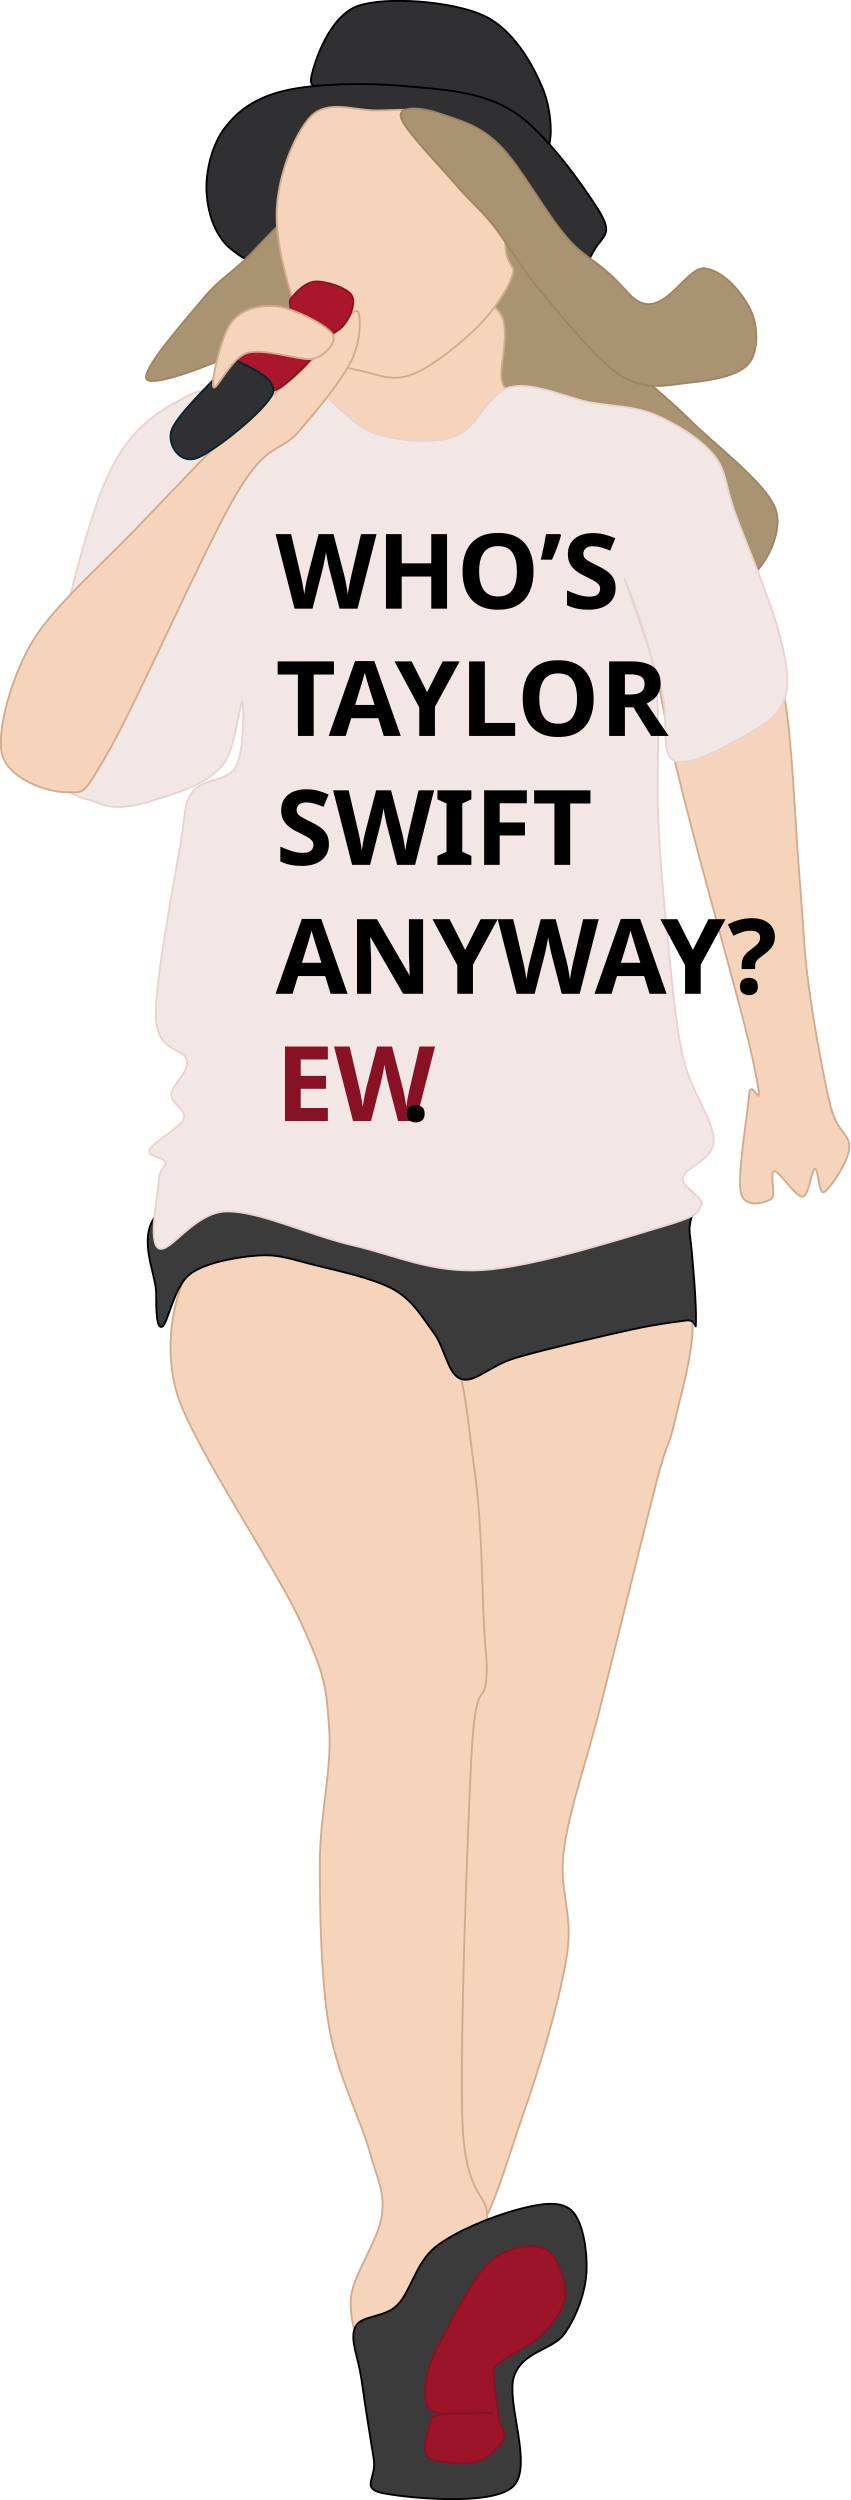
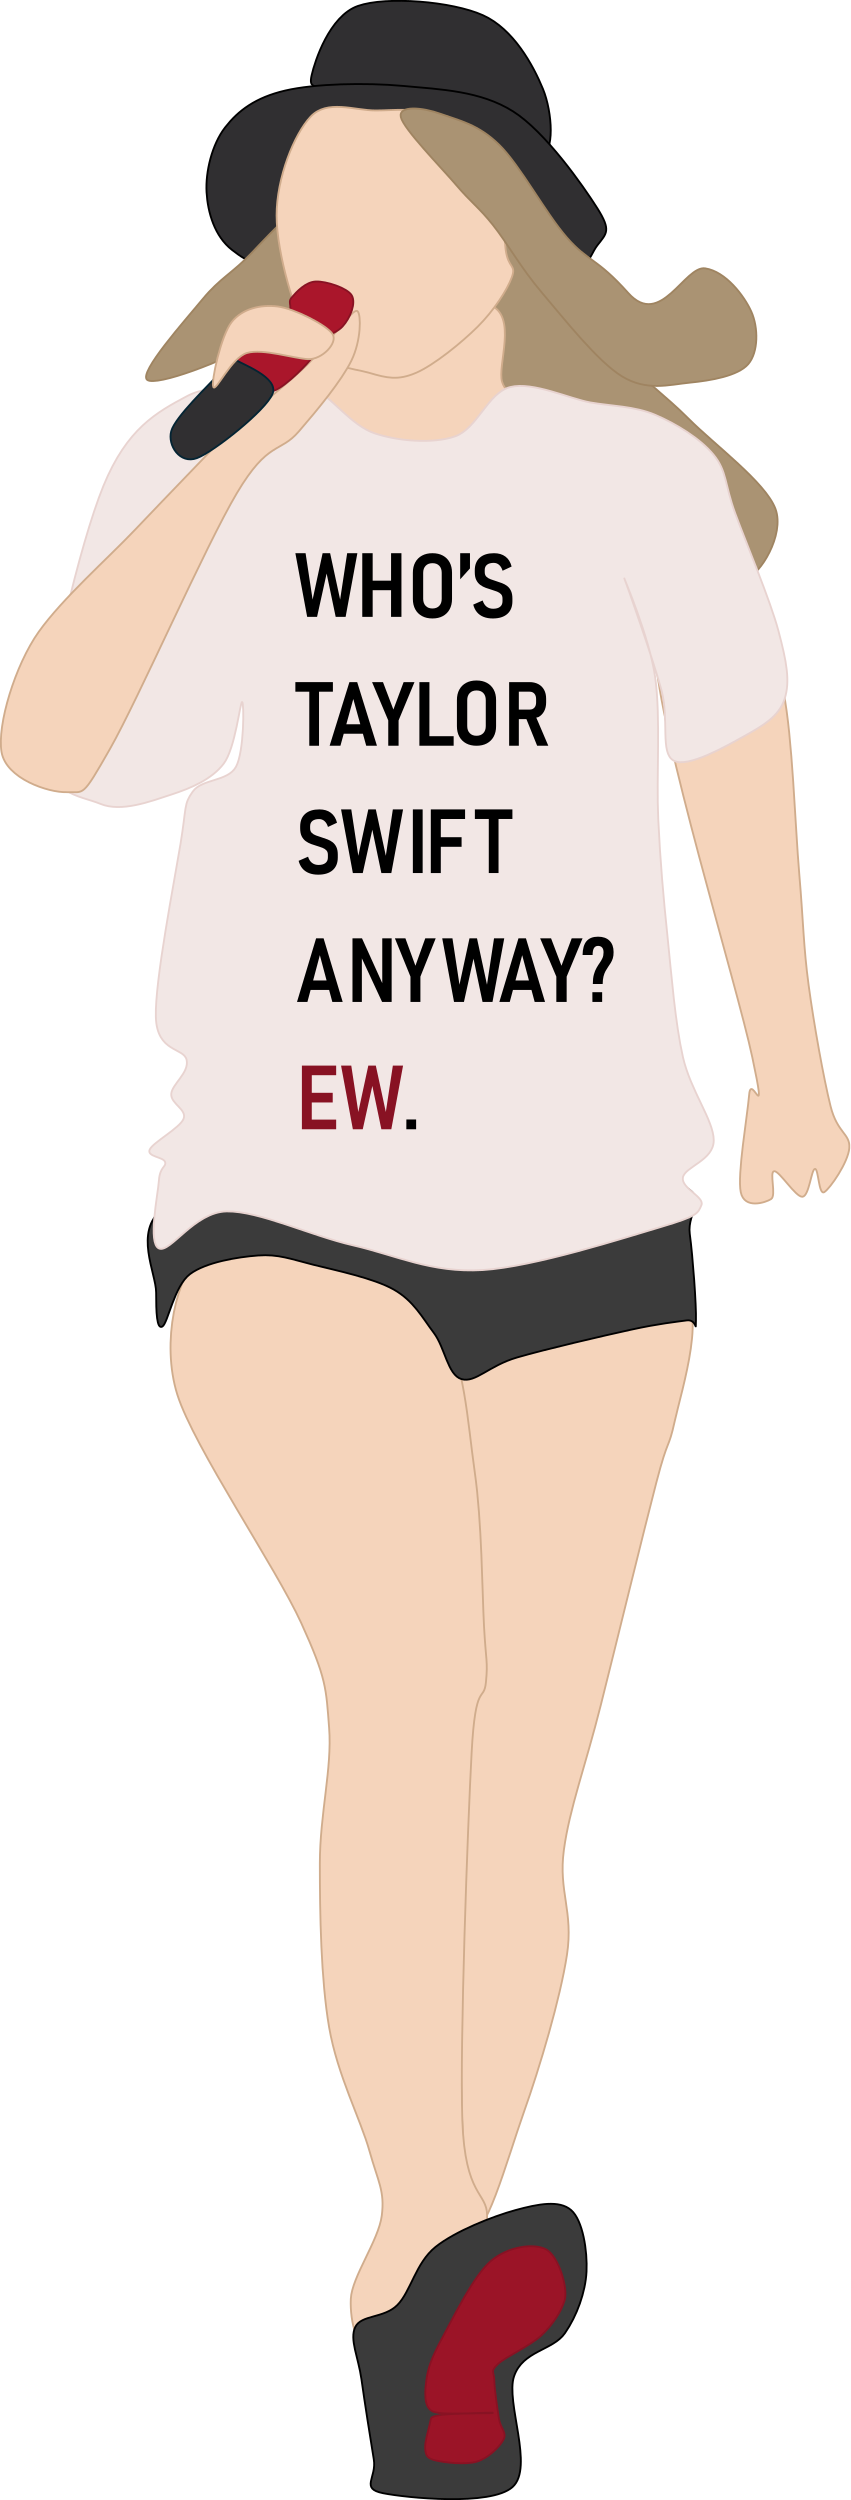
<svg xmlns="http://www.w3.org/2000/svg" width="521" height="1532" xml:space="preserve" overflow="hidden">
  <g transform="translate(-886 -499)">
    <path d="M1077 545.016C1078.88 536.543 1087.86 508.767 1105.34 502.647 1122.82 496.527 1162.97 499.823 1181.87 508.297 1200.77 516.77 1212.81 539.132 1218.72 553.49 1224.62 567.849 1226.04 593.035 1217.3 594.447 1208.56 595.859 1186.83 568.79 1166.28 561.964 1145.73 555.138 1109.83 554.902 1094 553.49 1078.18 552.078 1075.11 553.49 1077 545.016Z" stroke="#000000" stroke-width="1.146" stroke-miterlimit="8" fill="#302F31" fill-rule="evenodd" />
    <path d="M1133.04 551.659C1109.78 549.536 1078.95 550.244 1060.76 554.489 1042.58 558.735 1031.95 566.754 1023.92 577.133 1015.89 587.511 1011.87 604.258 1012.58 616.759 1013.29 629.26 1017.54 643.883 1028.17 652.139 1038.8 660.394 1044.7 663.225 1076.35 666.291 1108 669.357 1188.78 673.367 1218.07 670.537 1247.36 667.706 1246.42 656.62 1252.09 649.308 1257.75 641.997 1260.71 640.345 1252.09 626.665 1243.46 612.985 1220.2 579.727 1200.36 567.226 1180.52 554.725 1156.31 553.782 1133.04 551.659Z" stroke="#000000" stroke-width="1.146" stroke-miterlimit="8" fill="#302F31" fill-rule="evenodd" />
    <path d="M1168.38 598.592C1161.76 600.486 1168.06 632.066 1172.16 655.434 1176.26 678.802 1183.19 721.434 1192.95 738.803 1202.72 756.171 1209.65 747.013 1230.76 759.645 1251.87 772.277 1300.7 799.119 1319.6 814.592 1338.51 830.066 1337.25 853.119 1344.18 852.487 1351.11 851.856 1367.18 826.908 1361.19 810.803 1355.2 794.698 1324.01 771.645 1308.26 755.855 1292.51 740.066 1282.74 734.697 1266.67 716.066 1250.61 697.434 1227.29 663.644 1211.86 644.066 1196.42 624.487 1175 596.697 1168.38 598.592Z" stroke="#9F8461" stroke-width="1.146" stroke-miterlimit="8" fill="#AA9373" fill-rule="evenodd" />
    <path d="M1085.94 615.595C1093.51 617.499 1093.19 649.552 1085.94 665.102 1078.68 680.653 1060.7 697.79 1042.41 708.897 1024.11 720.004 981.524 736.19 976.161 731.747 970.798 727.304 999.505 695.251 1010.23 682.239 1020.96 669.228 1028.53 666.372 1040.51 653.677 1052.5 640.983 1078.37 613.69 1085.94 615.595Z" stroke="#9F8461" stroke-width="1.146" stroke-miterlimit="8" fill="#AA9373" fill-rule="evenodd" />
    <path d="M1301.4 1290.31C1281.89 1283.69 1206.06 1319.62 1182.46 1330.03 1158.86 1340.43 1162.01 1317.73 1159.81 1352.72 1157.6 1387.71 1167.99 1483.23 1169.25 1539.97 1170.5 1596.71 1166.41 1639.58 1167.36 1693.17 1168.3 1746.76 1168.3 1844.8 1174.91 1861.5 1181.52 1878.21 1197.25 1820.84 1207 1793.41 1216.76 1765.99 1229.34 1723.75 1233.43 1696.95 1237.53 1670.16 1228.09 1658.18 1231.55 1632.65 1235.01 1607.11 1244.76 1581.26 1254.2 1543.75 1263.64 1506.24 1280.63 1436.57 1288.18 1407.57 1295.74 1378.57 1295.42 1388.34 1299.51 1369.75 1303.6 1351.15 1320.91 1296.93 1301.4 1290.31Z" stroke="#D0AC8C" stroke-width="1.146" stroke-miterlimit="8" fill="#F5D4BB" fill-rule="evenodd" />
    <path d="M1089.59 1272.34C1113.95 1279.59 1141.47 1288.73 1156.03 1310.16 1170.58 1331.6 1172.48 1370.05 1176.91 1400.94 1181.34 1431.83 1181.46 1474.03 1182.6 1495.5 1183.75 1516.97 1185.05 1516.85 1183.79 1529.78 1182.52 1542.7 1177.42 1528.32 1175.01 1573.04 1172.6 1617.76 1167.73 1750.81 1169.31 1798.09 1170.9 1845.37 1184.5 1842.22 1184.5 1856.72 1184.5 1871.22 1180.7 1871.53 1169.31 1885.09 1157.93 1898.64 1127.56 1934.26 1116.17 1938.04 1104.78 1941.82 1100.35 1921.34 1100.98 1907.78 1101.61 1894.23 1118.06 1871.85 1119.96 1856.72 1121.86 1841.59 1117.75 1836.23 1112.37 1817 1106.99 1797.78 1092.76 1770.67 1087.69 1741.36 1082.63 1712.04 1082 1671.7 1082 1641.12 1082 1610.55 1089.59 1582.5 1087.69 1557.91 1085.8 1533.32 1086.11 1527.65 1070.61 1493.61 1055.11 1459.57 1004.81 1385.81 994.684 1353.66 984.56 1321.51 994.051 1280.22 1009.87 1266.66 1025.69 1253.11 1065.23 1265.09 1089.59 1272.34Z" stroke="#D0AC8C" stroke-width="1.146" stroke-miterlimit="8" fill="#F5D4BB" fill-rule="evenodd" />
    <path d="M1335.51 863.559C1322.41 859.524 1285.65 851.93 1287.57 899.159 1289.49 946.389 1337.43 1101.84 1347.02 1146.94 1356.61 1192.03 1346.28 1155.95 1345.1 1169.72 1343.92 1183.5 1337.71 1218.9 1339.94 1229.58 1342.18 1240.26 1355.11 1235.95 1358.52 1233.8 1361.94 1231.66 1357.25 1216.95 1360.44 1216.71 1363.64 1216.48 1373.55 1232.61 1377.7 1232.38 1381.85 1232.14 1383.13 1215.76 1385.37 1215.29 1387.61 1214.81 1387.61 1231.67 1391.12 1229.53 1394.64 1227.39 1405.83 1211.25 1406.46 1202.47 1407.1 1193.69 1399.11 1193.45 1394.96 1176.84 1390.8 1160.23 1384.73 1126.53 1381.54 1102.79 1378.34 1079.06 1378.34 1064.34 1375.78 1034.44 1373.23 1004.54 1371.63 950.661 1366.19 923.367 1360.76 896.074 1348.62 867.594 1335.51 863.559Z" stroke="#D0AC8C" stroke-width="1.146" stroke-miterlimit="8" fill="#F5D4BB" fill-rule="evenodd" />
    <path d="M1186.14 685.861C1203.46 692.47 1190.55 723 1193.7 733.072 1196.85 743.143 1207.87 740.31 1205.04 746.291 1202.2 752.271 1187.09 763.916 1176.69 768.952 1166.3 773.988 1151.81 775.246 1142.67 776.505 1133.54 777.764 1130.39 780.282 1121.89 776.505 1113.38 772.729 1099.21 759.824 1091.65 753.844 1084.09 747.864 1077.16 748.179 1076.53 740.625 1075.9 733.072 1085.66 716.391 1087.87 708.522 1090.07 700.653 1072.12 698.765 1089.76 693.414 1107.4 688.064 1168.82 679.251 1186.14 685.861Z" stroke="#D0AC8C" stroke-width="1.146" stroke-miterlimit="8" fill="#F5D4BB" fill-rule="evenodd" />
    <path d="M985.457 1239.97C967.815 1253.85 981.677 1279.1 981.677 1291.1 981.677 1303.09 981.992 1313.82 985.457 1311.93 988.923 1310.03 992.703 1286.99 1002.47 1279.73 1012.24 1272.47 1031.45 1269.32 1044.05 1268.37 1056.66 1267.42 1064.22 1270.58 1078.08 1274.05 1091.94 1277.52 1114.94 1282.26 1127.23 1289.2 1139.51 1296.15 1144.87 1306.56 1151.8 1315.72 1158.73 1324.87 1160.3 1341.6 1168.81 1344.12 1177.32 1346.65 1185.51 1335.92 1202.84 1330.86 1220.16 1325.81 1255.45 1317.61 1272.77 1313.82 1290.1 1310.03 1300.18 1309.09 1306.8 1308.14 1313.41 1307.19 1312.15 1316.98 1312.47 1308.14 1312.78 1299.3 1310.58 1269 1308.69 1255.12 1306.8 1241.23 1321.92 1231.13 1301.13 1224.82 1280.34 1218.5 1219.53 1220.08 1183.93 1217.24 1148.33 1214.4 1120.93 1205.88 1087.53 1207.77 1054.14 1209.67 1003.1 1226.08 985.457 1239.97Z" stroke="#000000" stroke-width="1.146" stroke-miterlimit="8" fill="#3B3B3B" fill-rule="evenodd" />
    <path d="M1198.72 736.185C1184.86 739.654 1178.57 761.726 1164.72 766.456 1150.87 771.186 1129.77 769.294 1115.61 764.564 1101.44 759.834 1089.16 742.491 1079.72 738.077 1070.28 733.663 1072.16 737.446 1058.94 738.077 1045.72 738.708 1018.65 732.086 1000.39 741.861 982.13 751.636 963.872 761.411 949.391 796.728 934.91 832.044 913.818 921.281 913.503 953.76 913.188 986.239 934.595 986.239 947.502 991.599 960.409 996.96 978.353 990.023 990.945 985.923 1003.54 981.824 1015.81 976.464 1023.05 967.004 1030.3 957.544 1033.13 928.849 1034.39 929.165 1035.65 929.48 1035.65 959.751 1030.61 968.896 1025.57 978.04 1009.83 976.148 1004.17 984.031 998.5 991.915 1000.39 993.176 996.611 1016.19 992.834 1039.21 980.871 1100.07 981.501 1122.14 982.13 1144.22 998.815 1140.75 1000.39 1148.63 1001.96 1156.51 991.26 1163.45 990.945 1169.44 990.63 1175.43 1000.7 1178.9 998.5 1184.58 996.297 1190.25 979.612 1199.08 977.723 1203.5 975.834 1207.91 986.223 1207.91 987.167 1211.07 988.112 1214.22 984.019 1213.59 983.39 1222.42 982.76 1231.25 976.464 1260.89 983.39 1264.04 990.315 1267.19 1005.11 1241.65 1024.94 1241.34 1044.78 1241.02 1076.26 1256.16 1102.39 1262.15 1128.51 1268.14 1150.24 1279.18 1181.72 1277.28 1213.2 1275.39 1268.92 1257.42 1291.27 1250.8 1313.62 1244.18 1313.62 1242.6 1315.82 1237.55 1318.03 1232.51 1303.23 1227.15 1304.49 1220.53 1305.75 1213.9 1323.38 1210.12 1323.38 1197.82 1323.38 1185.52 1309.21 1167.55 1304.49 1146.74 1299.77 1125.93 1297.56 1097.23 1295.05 1072.95 1292.53 1048.67 1290.64 1027.55 1289.38 1001.06 1288.12 974.572 1290.95 938.624 1287.49 914.029 1284.03 889.433 1267.97 852.225 1268.6 853.486 1269.23 854.748 1286.23 902.993 1291.27 921.597 1296.31 940.201 1290.32 960.382 1298.82 965.112 1307.32 969.842 1330.93 956.283 1342.27 949.976 1353.6 943.67 1363.36 937.994 1366.82 927.273 1370.28 916.551 1368.08 904.569 1363.04 885.65 1358.01 866.73 1343.21 831.729 1336.6 813.755 1329.99 795.782 1331.56 787.898 1323.38 777.808 1315.19 767.718 1300.08 758.573 1287.49 753.213 1274.9 747.852 1260.42 747.852 1247.83 745.645 1235.23 743.437 1212.57 732.717 1198.72 736.185Z" stroke="#E8D3D0" stroke-width="1.146" stroke-miterlimit="8" fill="#F2E7E5" fill-rule="evenodd" />
    <path d="M1120.73 2026.83C1134.89 2029.66 1186.69 2035 1200.07 2023.06 1213.46 2011.12 1195.67 1970.88 1201.02 1955.17 1206.37 1939.45 1224.79 1939.45 1232.19 1928.76 1239.59 1918.08 1244.79 1903.62 1245.42 1891.05 1246.04 1878.47 1243.21 1859.61 1235.97 1853.33 1228.73 1847.04 1215.82 1849.56 1201.96 1853.33 1188.11 1857.1 1164.93 1866.25 1152.84 1875.96 1140.76 1885.66 1137.65 1903.38 1129.46 1911.56 1121.28 1919.73 1107.38 1917.41 1103.72 1924.99 1100.06 1932.58 1105.61 1943.54 1107.5 1957.05 1109.39 1970.57 1113.17 1994.77 1115.06 2006.09 1116.95 2017.4 1106.56 2024 1120.73 2026.83Z" stroke="#000000" stroke-width="1.146" stroke-miterlimit="8" fill="#3B3B3B" fill-rule="evenodd" />
    <path d="M1220.69 1877.45C1213.16 1873.42 1197.39 1875.56 1186.8 1884.55 1176.2 1893.55 1163.73 1919.24 1157.14 1931.44 1150.55 1943.63 1148.19 1950.14 1147.25 1957.72 1146.31 1965.3 1145.6 1974.41 1151.49 1976.9 1157.37 1979.38 1188.44 1976.9 1188.21 1977.61 1187.97 1978.32 1150.78 1976.9 1150.08 1981.16 1149.37 1985.42 1146.08 1995.37 1146.55 1999.63 1147.02 2003.89 1147.61 2005.43 1152.9 2006.73 1158.2 2008.04 1171.38 2009.57 1178.32 2007.44 1185.27 2005.31 1192.33 1998.33 1194.56 1993.95 1196.8 1989.57 1192.68 1987.2 1191.74 1981.16 1190.8 1975.12 1189.03 1963.28 1188.91 1957.72 1188.8 1952.15 1186.21 1952.39 1191.03 1947.77 1195.86 1943.16 1211.04 1936.53 1217.87 1930.02 1224.69 1923.5 1229.64 1916.16 1231.99 1908.7 1234.34 1901.25 1228.22 1881.47 1220.69 1877.45Z" stroke="#881223" stroke-width="1.146" stroke-miterlimit="8" fill="#9B1427" fill-rule="evenodd" />
    <path d="M1116.19 566.707C1103.23 566.707 1086.48 559.77 1076.36 570.491 1066.25 581.212 1055.5 608.013 1055.5 631.03 1055.5 654.048 1066.88 692.516 1076.36 708.596 1085.85 724.677 1101.65 724.362 1112.4 727.515 1123.15 730.668 1129.79 732.245 1140.85 727.515 1151.91 722.785 1168.98 708.912 1178.78 699.137 1188.58 689.362 1196.8 676.75 1199.65 668.867 1202.49 660.985 1197.43 663.822 1195.85 651.841 1194.27 639.859 1197.12 610.535 1190.16 596.977 1183.21 583.419 1168.98 576.482 1154.13 570.491 1139.27 564.5 1129.15 566.707 1116.19 566.707Z" stroke="#D0AC8C" stroke-width="1.146" stroke-miterlimit="8" fill="#F5D4BB" fill-rule="evenodd" />
    <path d="M1131.62 570.708C1133.19 577.964 1156.11 601.308 1165.53 612.35 1174.95 623.391 1179.35 625.915 1188.14 636.956 1196.93 647.997 1205.1 663.139 1218.29 678.597 1231.47 694.055 1252.2 720.554 1267.27 729.703 1282.35 738.851 1295.85 734.75 1308.72 733.488 1321.6 732.226 1338.24 729.387 1344.52 722.132 1350.8 714.876 1350.8 699.734 1346.41 689.954 1342.01 680.175 1330.71 665.348 1318.15 663.455 1305.58 661.562 1290.83 700.68 1271.04 678.597 1251.26 656.515 1246.55 659.669 1233.36 644.527 1220.17 629.385 1204.78 600.362 1191.91 587.743 1179.03 575.125 1167.41 572.917 1156.11 568.815 1144.8 564.714 1130.05 563.453 1131.62 570.708Z" stroke="#9F8461" stroke-width="1.146" stroke-miterlimit="8" fill="#AA9373" fill-rule="evenodd" />
    <path d="M886.948 959.882C889.794 976.254 915.725 984.755 926.793 984.44 937.86 984.125 935.963 988.532 953.356 957.993 970.748 927.453 1011.86 833.629 1031.15 801.2 1050.44 768.771 1057.39 776.957 1069.09 763.419 1080.79 749.88 1095.34 732.249 1101.35 719.97 1107.36 707.691 1107.36 691.949 1105.14 689.745 1102.93 687.541 1093.76 700.765 1088.07 706.747 1082.38 712.729 1080.79 716.507 1070.99 725.637 1061.19 734.768 1039.69 752.084 1029.25 761.53 1018.81 770.975 1018.5 771.92 1008.38 782.309 998.26 792.699 968.534 823.869 968.534 823.869 952.091 841.186 924.263 865.743 909.716 886.208 895.17 906.673 884.102 943.51 886.948 959.882Z" stroke="#D0AC8C" stroke-width="1.146" stroke-miterlimit="8" fill="#F5D4BB" fill-rule="evenodd" />
    <path d="M1030.66 720.355C1029.01 727.906 1040.58 743.008 1051.22 738.76 1056.53 740.176 1072.6 724.013 1076.02 719.647 1079.45 715.282 1066.22 717.523 1071.77 712.568 1077.32 707.612 1090.91 704.545 1095.87 699.118 1100.83 693.69 1104.26 684.606 1101.54 680.004 1098.82 675.403 1085.83 671.273 1079.57 671.509 1073.31 671.745 1067.75 677.762 1064.68 681.42 1061.61 685.078 1066.81 686.966 1061.14 693.455 1055.47 699.943 1032.31 712.804 1030.66 720.355Z" stroke="#881223" stroke-width="1.146" stroke-miterlimit="8" fill="#AA162B" fill-rule="evenodd" />
    <path d="M990.933 763.227C988.553 771.966 996.288 783.579 1006.64 779.748 1016.99 775.917 1049.12 750.297 1053.05 740.24 1056.98 730.184 1033.89 722.043 1030.2 719.409 1026.51 716.775 1027.47 720.007 1020.92 727.31 1014.38 734.614 993.313 754.487 990.933 763.227Z" stroke="#042433" stroke-width="1.146" stroke-miterlimit="8" fill="#302F31" fill-rule="evenodd" />
    <path d="M1089.9 703.898C1086.77 698.518 1066.45 688.074 1056.13 686.808 1045.82 685.542 1034.56 688.074 1028 696.302 1021.43 704.531 1015.18 733.014 1016.74 736.179 1018.31 739.344 1027.68 718.14 1037.38 715.291 1047.07 712.443 1066.45 718.772 1074.89 719.089 1083.33 719.406 1093.03 709.278 1089.9 703.898Z" stroke="#D0AC8C" stroke-width="1.146" stroke-miterlimit="8" fill="#F5D4BB" fill-rule="evenodd" />
-     <text font-family="Bahnschrift SemiBold SemiCondensed,Bahnschrift SemiBold SemiCondensed_MSFontService,sans-serif" font-weight="600" font-stretch="semi-condensed" font-size="64" transform="matrix(1 0 0 1 1054.86 872)">WHO’S</text>
-     <text font-family="Bahnschrift SemiBold SemiCondensed,Bahnschrift SemiBold SemiCondensed_MSFontService,sans-serif" font-weight="600" font-stretch="semi-condensed" font-size="64" transform="matrix(1 0 0 1 1212.99 872)"> </text>
-     <text font-family="Bahnschrift SemiBold SemiCondensed,Bahnschrift SemiBold SemiCondensed_MSFontService,sans-serif" font-weight="600" font-stretch="semi-condensed" font-size="64" transform="matrix(1 0 0 1 1054.86 950)">TAYLOR</text>
-     <text font-family="Bahnschrift SemiBold SemiCondensed,Bahnschrift SemiBold SemiCondensed_MSFontService,sans-serif" font-weight="600" font-stretch="semi-condensed" font-size="64" transform="matrix(1 0 0 1 1238.77 950)"> </text>
-     <text font-family="Bahnschrift SemiBold SemiCondensed,Bahnschrift SemiBold SemiCondensed_MSFontService,sans-serif" font-weight="600" font-stretch="semi-condensed" font-size="64" transform="matrix(1 0 0 1 1054.86 1029)">SWIFT</text>
-     <text font-family="Bahnschrift SemiBold SemiCondensed,Bahnschrift SemiBold SemiCondensed_MSFontService,sans-serif" font-weight="600" font-stretch="semi-condensed" font-size="64" transform="matrix(1 0 0 1 1208.97 1029)"> </text>
-     <text font-family="Bahnschrift SemiBold SemiCondensed,Bahnschrift SemiBold SemiCondensed_MSFontService,sans-serif" font-weight="600" font-stretch="semi-condensed" font-size="64" transform="matrix(1 0 0 1 1054.86 1108)">ANYWAY?</text>
-     <text font-family="Bahnschrift SemiBold SemiCondensed,Bahnschrift SemiBold SemiCondensed_MSFontService,sans-serif" font-weight="600" font-stretch="semi-condensed" font-size="64" transform="matrix(1 0 0 1 1285.17 1108)"> </text>
-     <text fill="#881223" font-family="Bahnschrift SemiBold SemiCondensed,Bahnschrift SemiBold SemiCondensed_MSFontService,sans-serif" font-weight="600" font-stretch="semi-condensed" font-size="64" transform="matrix(1 0 0 1 1054.86 1186)">EW</text>
-     <text font-family="Bahnschrift SemiBold SemiCondensed,Bahnschrift SemiBold SemiCondensed_MSFontService,sans-serif" font-weight="600" font-stretch="semi-condensed" font-size="64" transform="matrix(1 0 0 1 1131.63 1186)">.</text>
-     <text font-family="Bahnschrift SemiBold SemiCondensed,Bahnschrift SemiBold SemiCondensed_MSFontService,sans-serif" font-weight="600" font-stretch="semi-condensed" font-size="64" transform="matrix(1 0 0 1 1144.24 1186)"> </text>
+     <path d="M1151 838C1153.47 838 1155.59 838.485 1157.38 839.455 1159.16 840.426 1160.55 841.805 1161.53 843.593 1162.51 845.381 1163 847.515 1163 849.995L1163 866.005C1163 868.467 1162.51 870.597 1161.53 872.393 1160.55 874.19 1159.16 875.574 1157.38 876.545 1155.59 877.515 1153.47 878 1151 878 1148.55 878 1146.43 877.515 1144.64 876.545 1142.84 875.574 1141.45 874.19 1140.47 872.393 1139.49 870.597 1139 868.467 1139 866.005L1139 849.995C1139 847.515 1139.49 845.381 1140.47 843.593 1141.45 841.805 1142.84 840.426 1144.64 839.455 1146.43 838.485 1148.55 838 1151 838ZM1151 844.119C1149.25 844.119 1147.87 844.649 1146.85 845.709 1145.83 846.769 1145.32 848.216 1145.32 850.049L1145.32 865.925C1145.32 867.757 1145.83 869.208 1146.85 870.278 1147.87 871.347 1149.25 871.881 1151 871.881 1152.75 871.881 1154.13 871.347 1155.16 870.278 1156.19 869.208 1156.69 867.757 1156.68 865.925L1156.68 850.049C1156.69 848.216 1156.19 846.765 1155.18 845.695 1154.16 844.626 1152.77 844.101 1151 844.119Z" fill-rule="evenodd" />
+     <path d="M1188.74 838C1191.55 838 1193.89 838.692 1195.73 840.076 1197.58 841.459 1198.84 843.49 1199.52 846.167L1193.98 848.755C1193.5 847.173 1192.79 845.974 1191.85 845.156 1190.92 844.339 1189.82 843.93 1188.55 843.93 1186.78 843.93 1185.42 844.307 1184.47 845.062 1183.51 845.817 1183.04 846.886 1183.04 848.27L1183.04 849.564C1183.04 850.767 1183.37 851.706 1184.04 852.38 1184.71 853.054 1185.59 853.589 1186.68 853.984 1187.76 854.379 1188.93 854.774 1190.18 855.17 1191.34 855.529 1192.5 855.929 1193.66 856.369 1194.82 856.809 1195.87 857.398 1196.83 858.135 1197.78 858.872 1198.55 859.846 1199.13 861.059 1199.71 862.272 1200 863.831 1200 865.736L1200 867.461C1200 870.803 1198.96 873.395 1196.87 875.237 1194.78 877.079 1191.82 878 1187.99 878 1185.86 878 1183.98 877.676 1182.34 877.03 1180.7 876.383 1179.35 875.426 1178.29 874.159 1177.23 872.892 1176.46 871.342 1176 869.51L1181.78 866.976C1182.28 868.629 1183.08 869.887 1184.17 870.749 1185.27 871.612 1186.61 872.043 1188.2 872.043 1190.02 872.043 1191.43 871.648 1192.43 870.857 1193.43 870.067 1193.93 868.943 1193.93 867.488L1193.93 865.763C1193.93 864.631 1193.62 863.741 1193 863.094 1192.39 862.447 1191.59 861.926 1190.6 861.531 1189.61 861.136 1188.52 860.767 1187.34 860.426 1186.15 860.085 1184.94 859.689 1183.71 859.24 1182.47 858.791 1181.35 858.193 1180.33 857.448 1179.32 856.702 1178.5 855.705 1177.87 854.456 1177.25 853.207 1176.94 851.594 1176.94 849.617L1176.94 848.512C1176.94 845.17 1177.96 842.582 1180.01 840.749 1182.06 838.917 1184.97 838 1188.74 838Z" fill-rule="evenodd" />
+     <path d="M1067 838 1073.26 838 1077.57 866.432 1083.7 838 1088.3 838 1094.43 866.432 1098.74 838 1105 838 1097.8 877 1091.7 877 1086.16 850.446 1080.3 877 1074.23 877 1067 838Z" fill-rule="evenodd" />
+     <path d="M1108 838 1114.37 838 1114.37 854.84 1125.64 854.823 1125.65 838 1132 838 1132 877 1125.63 877 1125.64 860.671 1114.37 860.687 1114.37 877 1108 877 1108 838Z" fill-rule="evenodd" />
+     <path d="M1168 838 1174 838 1174 847.333 1168 854 1168 838Z" fill-rule="evenodd" />
+     <path d="M1178 916C1180.47 916 1182.59 916.485 1184.38 917.456 1186.16 918.426 1187.55 919.805 1188.53 921.593 1189.51 923.381 1190 925.515 1190 927.995L1190 944.005C1190 946.467 1189.51 948.597 1188.53 950.394 1187.55 952.191 1186.16 953.574 1184.38 954.545 1182.59 955.515 1180.47 956 1178 956 1175.55 956 1173.43 955.515 1171.64 954.545 1169.84 953.574 1168.45 952.191 1167.47 950.394 1166.49 948.597 1166 946.467 1166 944.005L1166 927.995C1166 925.515 1166.49 923.381 1167.47 921.593 1168.45 919.805 1169.84 918.426 1171.64 917.456 1173.43 916.485 1175.55 916 1178 916ZM1178 922.119C1176.25 922.119 1174.87 922.649 1173.85 923.709 1172.83 924.769 1172.32 926.216 1172.32 928.049L1172.32 943.925C1172.32 945.758 1172.83 947.209 1173.85 948.278 1174.87 949.347 1176.25 949.881 1178 949.881 1179.75 949.881 1181.14 949.347 1182.16 948.278 1183.19 947.209 1183.69 945.758 1183.68 943.925L1183.68 928.049C1183.69 926.216 1183.19 924.765 1182.18 923.695 1181.16 922.626 1179.77 922.101 1178 922.119Z" fill-rule="evenodd" />
+     <path d="M1198 917 1200.61 917 1203.94 917 1210.46 917C1212.56 917 1214.37 917.411 1215.9 918.233 1217.43 919.055 1218.61 920.225 1219.43 921.744 1220.26 923.263 1220.67 925.068 1220.67 927.159L1220.67 929.437C1220.67 931.546 1220.25 933.368 1219.42 934.905 1218.59 936.442 1217.41 937.626 1215.89 938.457L1214.63 938.745 1222 956 1215.17 956 1208.6 939.703 1203.94 939.703 1203.94 956 1198 956 1198 917ZM1203.94 922.87 1203.94 933.833 1210.59 933.833C1211.8 933.833 1212.76 933.44 1213.47 932.653 1214.17 931.867 1214.52 930.804 1214.52 929.464L1214.52 927.373C1214.52 925.997 1214.17 924.903 1213.47 924.09 1212.76 923.277 1211.8 922.87 1210.59 922.87L1203.94 922.87Z" fill-rule="evenodd" />
+     <path d="M1067 917 1090 917 1090 922.874 1081.5 922.874 1081.5 956 1075.53 956 1075.53 922.874 1067 922.874 1067 917Z" fill-rule="evenodd" />
+     <path d="M1100.12 917 1104.88 917 1117 956 1110.42 956 1108.39 948.651 1096.63 948.651 1094.61 956 1088 956 1100.12 917ZM1102.5 927.327 1098.23 942.83 1106.78 942.83 1102.5 927.327Z" fill-rule="evenodd" />
+     <path d="M1114 917 1120.69 917 1127.07 933.818 1133.34 917 1140 917 1130.25 940.47 1130.25 956 1123.92 956 1123.92 940.47 1114 917Z" fill-rule="evenodd" />
+     <path d="M1143 917 1149.15 917 1149.13 950.126 1164 950.126 1164 956 1149.13 956 1145.89 956 1143 956 1143 917Z" fill-rule="evenodd" />
+     <path d="M1081.74 995C1084.55 995 1086.89 995.692 1088.73 997.076 1090.58 998.459 1091.84 1000.49 1092.52 1003.17L1086.98 1005.75C1086.5 1004.17 1085.79 1002.97 1084.85 1002.16 1083.92 1001.34 1082.82 1000.93 1081.55 1000.93 1079.78 1000.93 1078.42 1001.31 1077.47 1002.06 1076.51 1002.82 1076.04 1003.89 1076.04 1005.27L1076.04 1006.56C1076.04 1007.77 1076.37 1008.71 1077.04 1009.38 1077.71 1010.05 1078.59 1010.59 1079.68 1010.98 1080.76 1011.38 1081.93 1011.77 1083.18 1012.17 1084.34 1012.53 1085.5 1012.93 1086.66 1013.37 1087.82 1013.81 1088.88 1014.4 1089.83 1015.13 1090.78 1015.87 1091.55 1016.85 1092.13 1018.06 1092.71 1019.27 1093 1020.83 1093 1022.74L1093 1024.46C1093 1027.8 1091.96 1030.4 1089.87 1032.24 1087.78 1034.08 1084.82 1035 1080.99 1035 1078.86 1035 1076.98 1034.68 1075.34 1034.03 1073.7 1033.38 1072.35 1032.43 1071.29 1031.16 1070.23 1029.89 1069.46 1028.34 1069 1026.51L1074.78 1023.98C1075.28 1025.63 1076.08 1026.89 1077.17 1027.75 1078.27 1028.61 1079.61 1029.04 1081.2 1029.04 1083.02 1029.04 1084.43 1028.65 1085.43 1027.86 1086.43 1027.07 1086.93 1025.94 1086.93 1024.49L1086.93 1022.76C1086.93 1021.63 1086.62 1020.74 1086 1020.09 1085.39 1019.45 1084.59 1018.93 1083.6 1018.53 1082.61 1018.14 1081.52 1017.77 1080.34 1017.43 1079.15 1017.08 1077.94 1016.69 1076.71 1016.24 1075.47 1015.79 1074.35 1015.19 1073.33 1014.45 1072.32 1013.7 1071.5 1012.7 1070.87 1011.46 1070.25 1010.21 1069.94 1008.59 1069.94 1006.62L1069.94 1005.51C1069.94 1002.17 1070.96 999.582 1073.01 997.749 1075.06 995.917 1077.97 995 1081.74 995Z" fill-rule="evenodd" />
+     <path d="M1095 995 1101.26 995 1105.57 1023.43 1111.7 995 1116.3 995 1122.43 1023.43 1126.74 995 1133 995 1125.8 1034 1119.7 1034 1114.16 1007.45 1108.3 1034 1102.23 1034 1095 995Z" fill-rule="evenodd" />
+     <path d="M1139 995 1145 995 1145 1034 1139 1034 1139 995Z" fill-rule="evenodd" />
+     <path d="M1150 995 1152.75 995 1156.15 995 1171 995 1171 1000.87 1156.14 1000.87 1156.13 1012.03 1168.86 1012.03 1168.86 1017.91 1156.13 1017.93 1156.12 1034 1150 1034 1150 995Z" fill-rule="evenodd" />
+     <path d="M1177 995 1200 995 1200 1000.87 1191.5 1000.87 1191.5 1034 1185.53 1034 1185.53 1000.87 1177 1000.87 1177 995Z" fill-rule="evenodd" />
+     <path d="M1252.46 1073C1255.48 1073 1257.83 1073.82 1259.49 1075.45 1261.16 1077.08 1262 1079.39 1262 1082.38L1262 1082.49C1262.02 1083.94 1261.86 1085.19 1261.54 1086.24 1261.21 1087.28 1260.79 1088.23 1260.28 1089.06 1259.76 1089.89 1259.23 1090.7 1258.67 1091.49 1258.12 1092.28 1257.58 1093.14 1257.07 1094.08 1256.56 1095.03 1256.14 1096.13 1255.82 1097.4 1255.51 1098.68 1255.34 1100.21 1255.32 1102L1249.28 1102C1249.28 1099.67 1249.5 1097.71 1249.94 1096.13 1250.38 1094.54 1250.93 1093.18 1251.59 1092.06 1252.24 1090.93 1252.89 1089.9 1253.55 1088.98 1254.2 1088.06 1254.75 1087.1 1255.19 1086.12 1255.63 1085.13 1255.85 1083.97 1255.85 1082.62L1255.85 1082.54C1255.85 1081.29 1255.56 1080.32 1254.98 1079.65 1254.39 1078.98 1253.57 1078.64 1252.51 1078.64 1251.38 1078.64 1250.54 1079.1 1249.98 1080 1249.43 1080.91 1249.15 1082.32 1249.15 1084.23L1243.03 1084.23 1243 1084.23C1243.05 1080.42 1243.86 1077.59 1245.42 1075.75 1246.99 1073.92 1249.33 1073 1252.46 1073Z" fill-rule="evenodd" />
+     <path d="M1079.71 1074 1084.29 1074 1096 1113 1089.65 1113 1087.69 1105.65 1076.33 1105.65 1074.38 1113 1068 1113 1079.71 1074ZM1082 1084.33 1077.88 1099.83 1086.13 1099.83 1082 1084.33Z" fill-rule="evenodd" />
+     <path d="M1102 1074 1107.83 1074 1120.25 1101.47 1120.25 1074 1126 1074 1126 1113 1120.15 1113 1107.75 1086.27 1107.75 1113 1102 1113 1102 1074Z" fill-rule="evenodd" />
+     <path d="M1128 1074 1134.43 1074 1140.57 1090.82 1146.6 1074 1153 1074 1143.62 1097.47 1143.62 1113 1137.54 1113 1137.54 1097.47 1128 1074Z" fill-rule="evenodd" />
+     <path d="M1157 1074 1163.26 1074 1167.57 1102.43 1173.7 1074 1178.3 1074 1184.43 1102.43 1188.74 1074 1195 1074 1187.8 1113 1181.7 1113 1176.16 1086.45 1170.3 1113 1164.23 1113 1157 1074Z" fill-rule="evenodd" />
+     <path d="M1203.71 1074 1208.29 1074 1220 1113 1213.65 1113 1211.69 1105.65 1200.33 1105.65 1198.38 1113 1192 1113 1203.71 1074ZM1206 1084.33 1201.88 1099.83 1210.13 1099.83 1206 1084.33Z" fill-rule="evenodd" />
+     <path d="M1217 1074 1223.69 1074 1230.07 1090.82 1236.34 1074 1243 1074 1233.25 1097.47 1233.25 1113 1226.92 1113 1226.92 1097.47 1217 1074Z" fill-rule="evenodd" />
+     <path d="M1249 1107 1255 1107 1255 1113 1249.03 1113 1249 1107Z" fill-rule="evenodd" />
+     <path d="M1071 1152 1073.69 1152 1077.08 1152 1092 1152 1092 1157.9 1077.07 1157.9 1077.06 1168.68 1089.89 1168.68 1089.89 1174.58 1077.06 1174.58 1077.05 1185.1 1092 1185.1 1092 1191 1077.05 1191 1073.69 1191 1071 1191 1071 1152Z" fill="#881223" fill-rule="evenodd" />
+     <path d="M1095 1152 1101.26 1152 1105.57 1180.43 1111.7 1152 1116.3 1152 1122.43 1180.43 1126.74 1152 1133 1152 1125.8 1191 1119.7 1191 1114.16 1164.45 1108.3 1191 1102.23 1191 1095 1152Z" fill="#881223" fill-rule="evenodd" />
+     <path d="M1135.03 1185 1141 1185 1141 1191 1135 1191 1135.03 1185Z" fill-rule="evenodd" />
  </g>
</svg>
